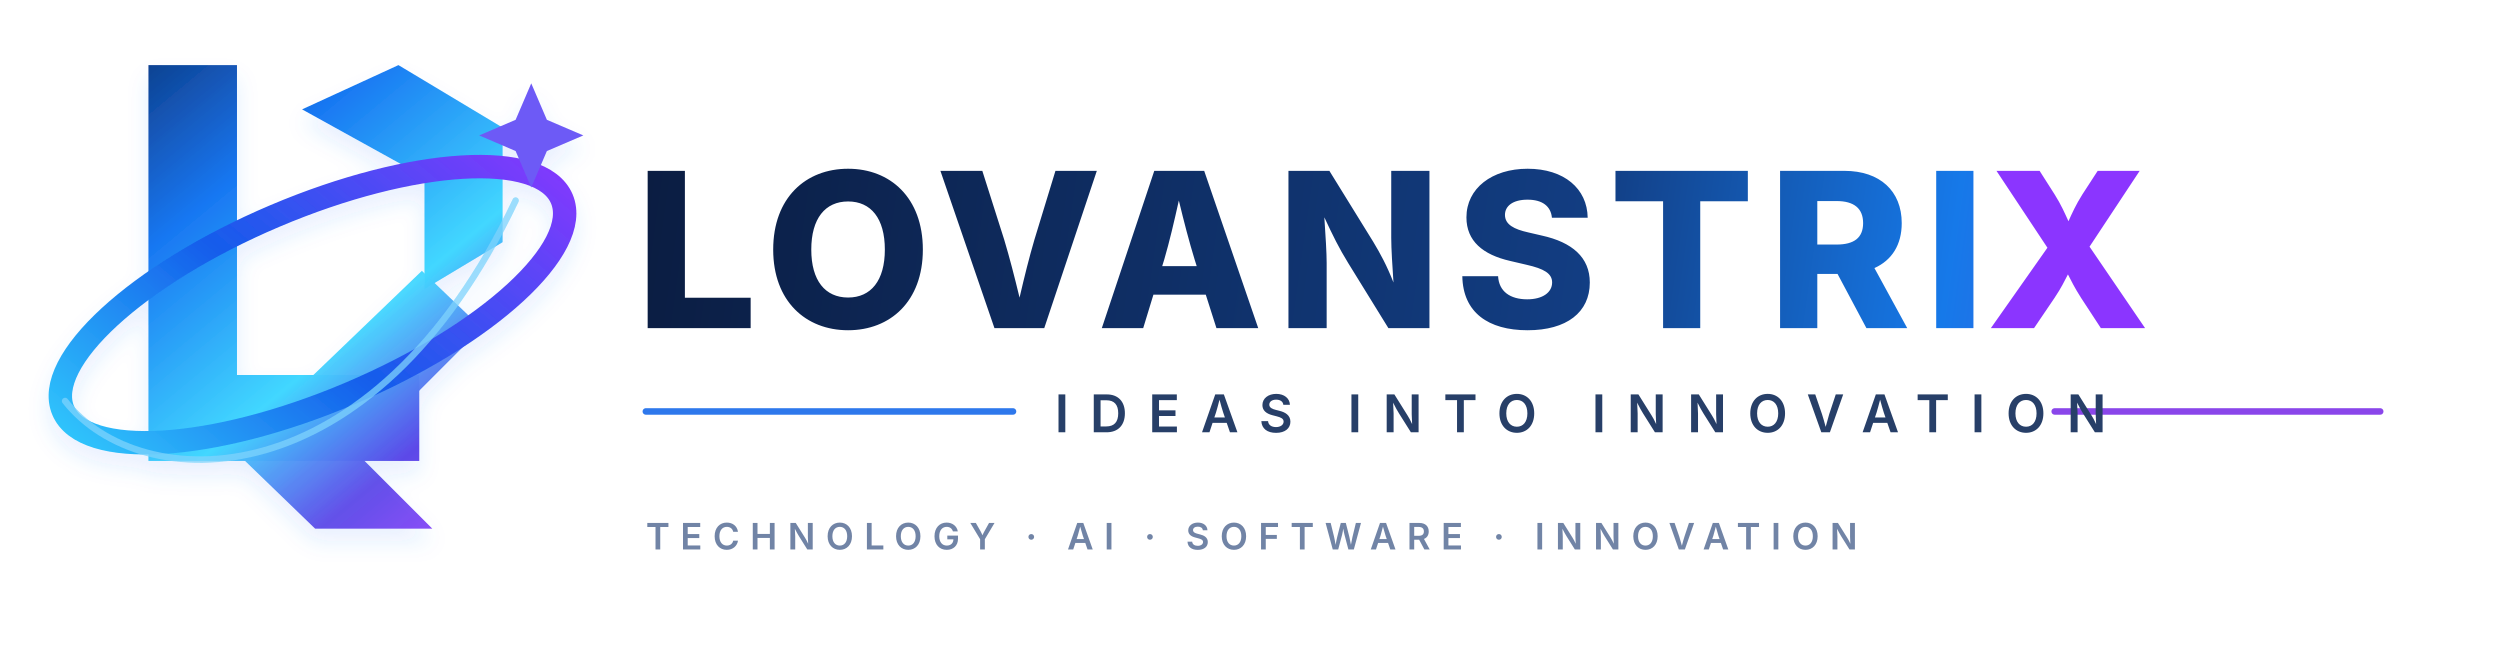
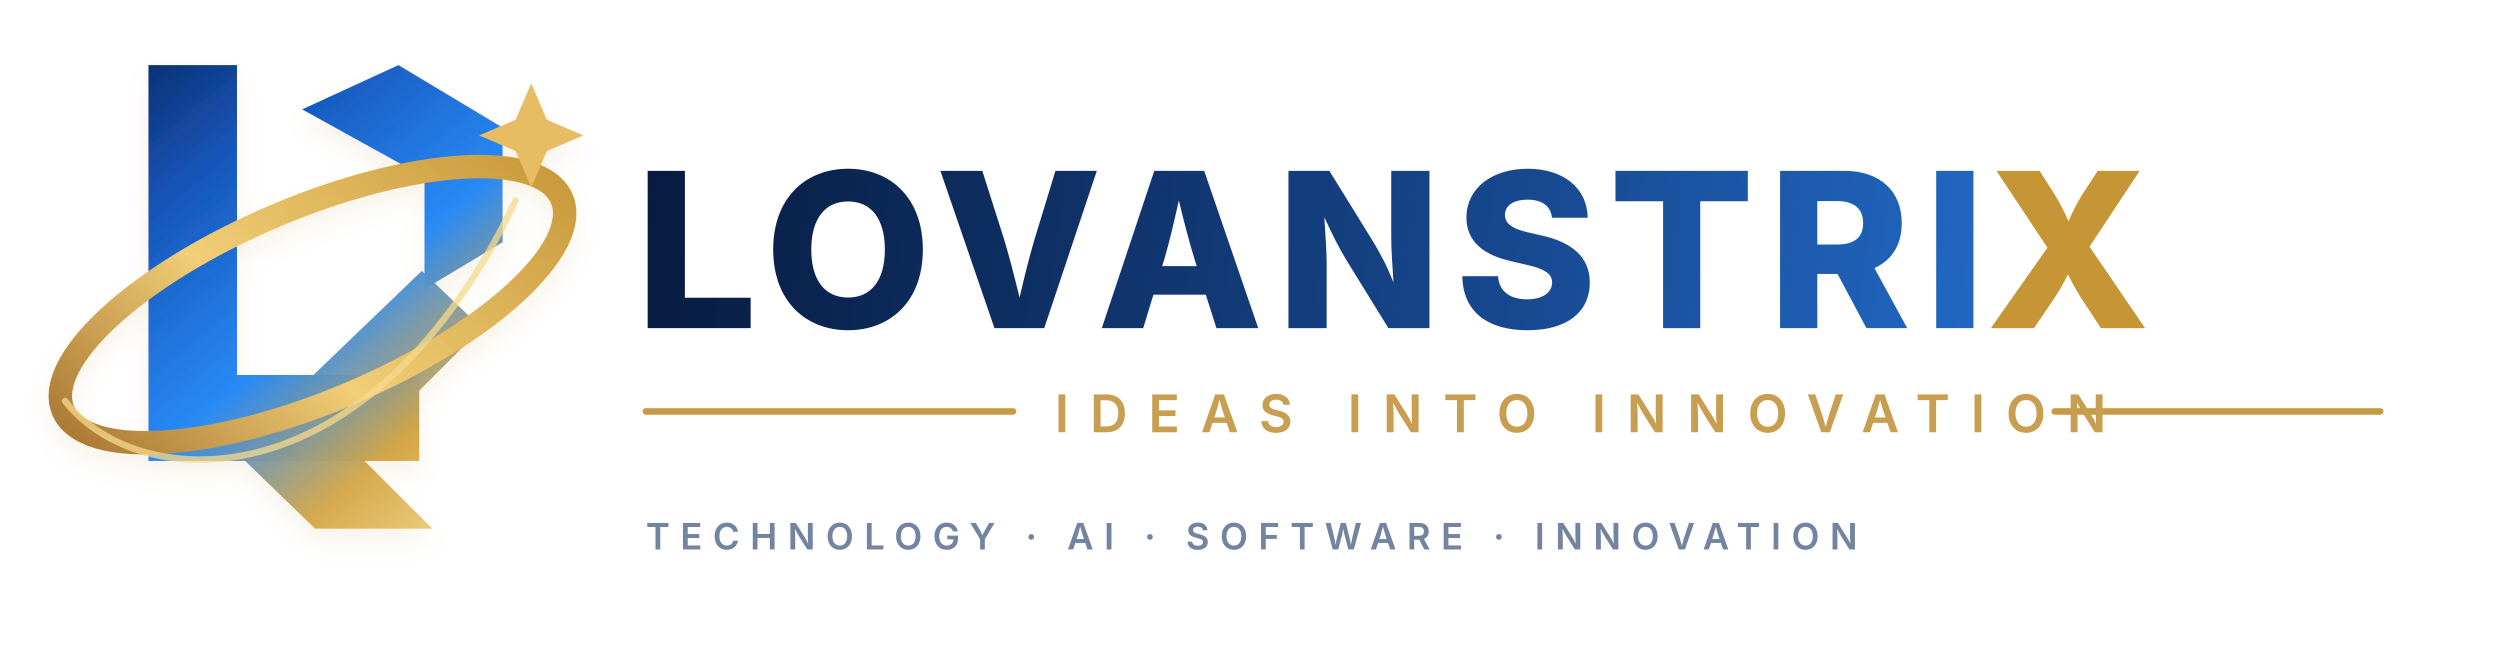
<svg xmlns="http://www.w3.org/2000/svg" width="960" height="250" viewBox="0 0 960 250" fill="none" role="img" aria-labelledby="title desc">
  <defs>
    <linearGradient id="metal" x1="26" y1="18" x2="185" y2="210" gradientUnits="userSpaceOnUse">
-       <stop stop-color="#0B2A66" />
-       <stop offset=".32" stop-color="#1877F2" />
-       <stop offset=".62" stop-color="#42D7FF" />
-       <stop offset=".82" stop-color="#5C48E8" />
-       <stop offset="1" stop-color="#9A42FF" />
+       <stop stop-color="#071D4E" />
+       <stop offset=".28" stop-color="#1656BA" />
+       <stop offset=".57" stop-color="#298AF5" />
+       <stop offset=".8" stop-color="#D4A645" />
+       <stop offset="1" stop-color="#F6D98C" />
    </linearGradient>
    <linearGradient id="orbit" x1="15" y1="170" x2="218" y2="66" gradientUnits="userSpaceOnUse">
-       <stop stop-color="#35D9FF" />
-       <stop offset=".48" stop-color="#145DEB" />
-       <stop offset="1" stop-color="#8B35FF" />
+       <stop stop-color="#9B6725" />
+       <stop offset=".45" stop-color="#F1CE77" />
+       <stop offset="1" stop-color="#C59536" />
    </linearGradient>
    <linearGradient id="word" x1="250" y1="58" x2="910" y2="151" gradientUnits="userSpaceOnUse">
-       <stop stop-color="#0B1D42" />
-       <stop offset=".54" stop-color="#123D82" />
-       <stop offset=".75" stop-color="#1679E9" />
-       <stop offset="1" stop-color="#7139D9" />
+       <stop stop-color="#071B40" />
+       <stop offset=".5" stop-color="#17488F" />
+       <stop offset=".8" stop-color="#226BC8" />
+       <stop offset="1" stop-color="#D1A24F" />
    </linearGradient>
    <filter id="softshadow" x="-20%" y="-20%" width="140%" height="160%">
-       <feDropShadow dx="0" dy="5" stdDeviation="4" flood-color="#3B82F6" flood-opacity=".12" />
+       <feDropShadow dx="0" dy="5" stdDeviation="4" flood-color="#C79943" flood-opacity=".12" />
    </filter>
  </defs>
  <g filter="url(#softshadow)">
    <path d="M57 25H91V144H161V177H57V25Z" fill="url(#metal)" />
    <path d="M116 42L153 25L193 49L193 93L163 111L163 68L116 42Z" fill="url(#metal)" />
    <path d="M112 152L162 104L185 126L137 174L166 203H121L91 174L121 145L144 168L112 152Z" fill="url(#metal)" opacity=".95" />
    <ellipse cx="120" cy="117" rx="104" ry="37" transform="rotate(-23 120 117)" stroke="url(#orbit)" stroke-width="9" stroke-linecap="round" />
-     <path d="M25 154C54 191 143 193 198 77" stroke="#7DD3FC" stroke-width="2.5" stroke-linecap="round" opacity=".75" />
-     <path d="M204 32L210 46L224 52L210 58L204 72L198 58L184 52L198 46L204 32Z" fill="#6D5AF6" />
+     <path d="M25 154C54 191 143 193 198 77" stroke="#F6D98C" stroke-width="2.5" stroke-linecap="round" opacity=".75" />
+     <path d="M204 32L210 46L224 52L210 58L204 72L198 58L184 52L198 46L204 32Z" fill="#E8BC64" />
  </g>
  <text x="244" y="126" fill="url(#word)" font-family="Outfit, Inter, Arial, sans-serif" font-size="83" font-weight="800" letter-spacing="5">LOVANSTRI<tspan fill="url(#orbit)">X</tspan>
  </text>
-   <path d="M248 158H389" stroke="#2E78EC" stroke-width="2.5" stroke-linecap="round" />
-   <path d="M789 158H914" stroke="#8A46EA" stroke-width="2.5" stroke-linecap="round" />
-   <text x="405" y="166" fill="#273F68" font-family="Inter, Arial, sans-serif" font-size="20" font-weight="600" letter-spacing="8">IDEAS INTO INNOVATION</text>
-   <text x="248" y="211" fill="#7184A6" font-family="Inter, Arial, sans-serif" font-size="14" font-weight="600" letter-spacing="4">TECHNOLOGY  ·  AI  ·  SOFTWARE  ·  INNOVATION</text>
+   <path d="M248 158H389" stroke="#C79943" stroke-width="2.5" stroke-linecap="round" />
+   <path d="M789 158H914" stroke="#C79943" stroke-width="2.5" stroke-linecap="round" />
+   <text x="405" y="166" fill="#C89E51" font-family="Inter, Arial, sans-serif" font-size="20" font-weight="600" letter-spacing="8">IDEAS INTO INNOVATION</text>
+   <text x="248" y="211" fill="#72849F" font-family="Inter, Arial, sans-serif" font-size="14" font-weight="600" letter-spacing="4">TECHNOLOGY  ·  AI  ·  SOFTWARE  ·  INNOVATION</text>
</svg>
